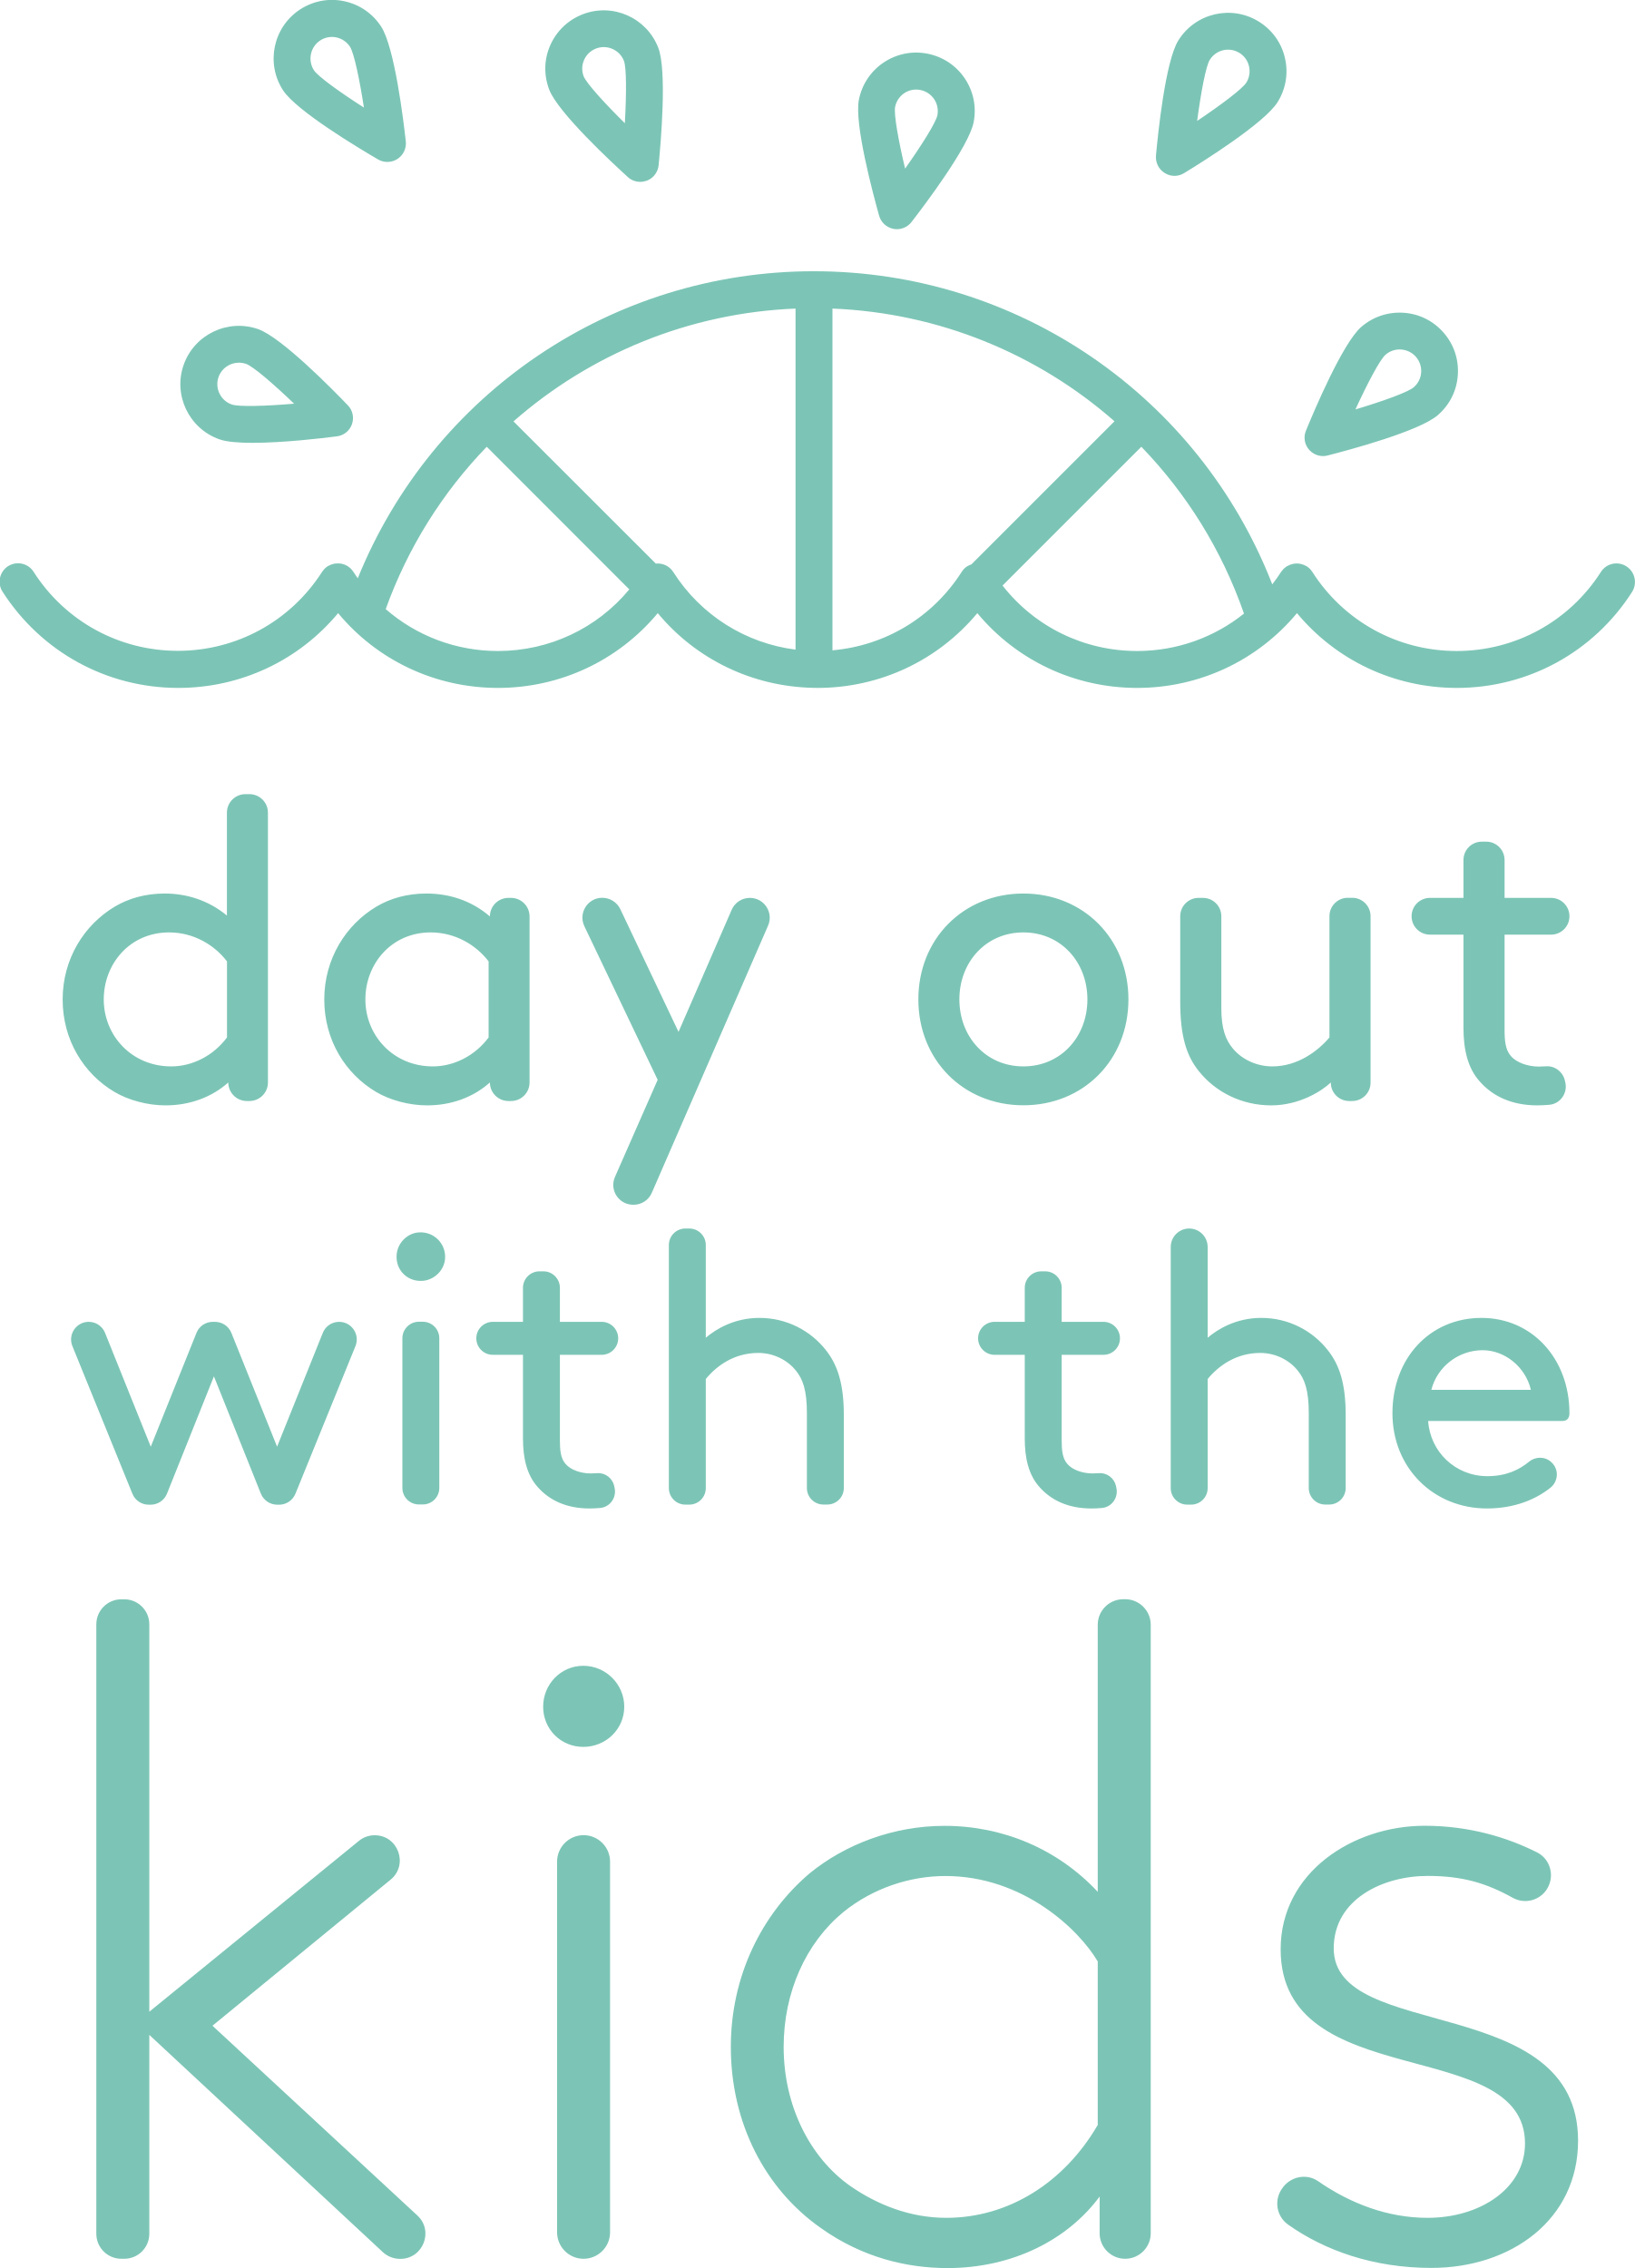
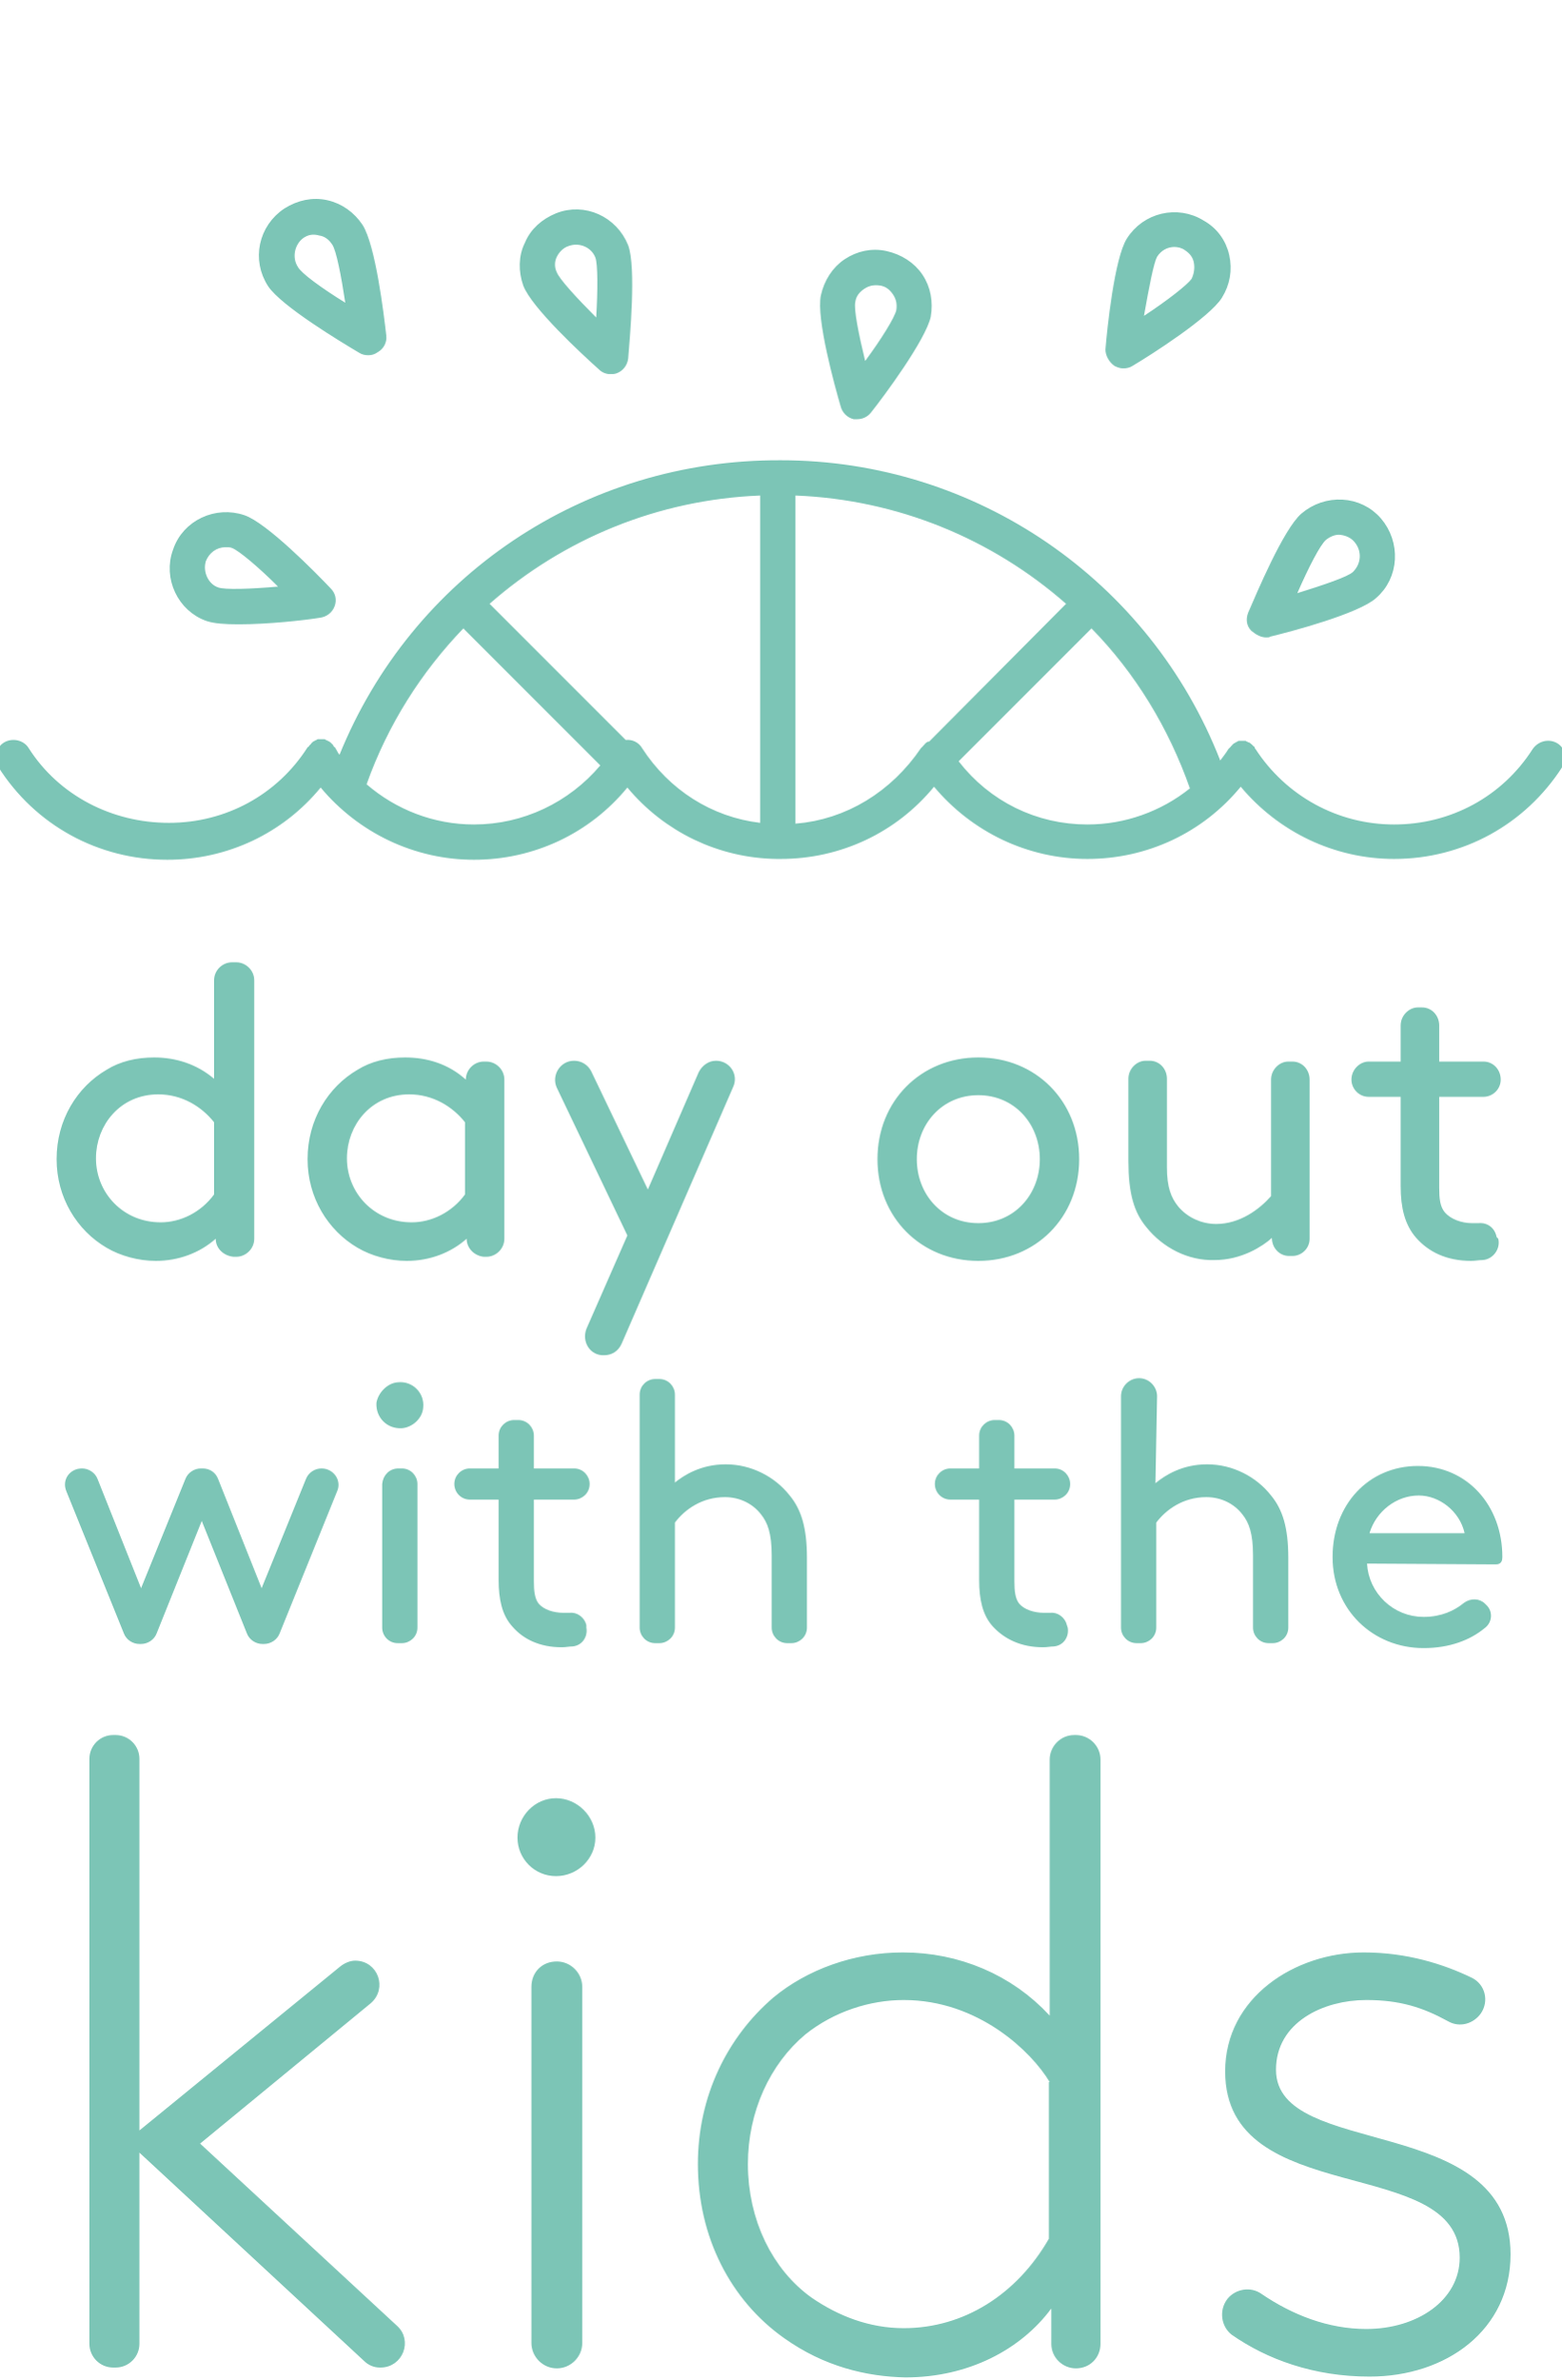
- <svg xmlns="http://www.w3.org/2000/svg" version="1.1" id="Layer_1" x="0px" y="0px" viewBox="0 0 191.29 265.4" style="enable-background:new 0 0 191.29 265.4;" xml:space="preserve">
+ <svg xmlns="http://www.w3.org/2000/svg" version="1.1" id="Layer_1" x="0px" y="0px" viewBox="0 0 190.4 290" style="enable-background:new 0 0 190.4 290;" xml:space="preserve">
  <style type="text/css">
	.st0{fill:#7CC5B6;}
</style>
-   <path class="st0" d="M26.71,126.67c-1.92,1.72-4.5,2.68-7.34,2.68c-2.12,0-4.35-0.61-5.97-1.57c-3.59-2.12-6.07-6.07-6.07-10.82  c0-4.76,2.53-8.75,6.12-10.88c1.62-0.96,3.59-1.52,5.82-1.52c2.58,0,5.16,0.81,7.28,2.58V95.1c0-1.2,0.97-2.17,2.17-2.17h0.46  c1.2,0,2.17,0.97,2.17,2.17v31.57c0,1.2-0.97,2.17-2.17,2.17h-0.3C27.69,128.84,26.71,127.87,26.71,126.67L26.71,126.67z   M26.56,112.5c-1.47-1.92-3.9-3.39-6.78-3.39c-4.6,0-7.64,3.69-7.64,7.84c0,4.25,3.29,7.84,7.89,7.84c2.43,0,4.91-1.21,6.53-3.39  V112.5z M57.32,126.67c-1.92,1.72-4.5,2.68-7.34,2.68c-2.12,0-4.35-0.61-5.97-1.57c-3.59-2.12-6.07-6.07-6.07-10.82  c0-4.76,2.53-8.75,6.12-10.88c1.62-0.96,3.59-1.52,5.82-1.52c2.68,0,5.26,0.81,7.44,2.68v0c0-1.2,0.97-2.17,2.17-2.17h0.3  c1.2,0,2.17,0.97,2.17,2.17v19.43c0,1.2-0.97,2.17-2.17,2.17h-0.3C58.29,128.84,57.32,127.87,57.32,126.67L57.32,126.67z   M57.17,112.5c-1.47-1.92-3.9-3.39-6.78-3.39c-4.6,0-7.64,3.69-7.64,7.84c0,4.25,3.29,7.84,7.89,7.84c2.43,0,4.91-1.21,6.53-3.39  V112.5z M71.95,137.73l5-11.37l-8.58-17.98c-0.73-1.54,0.39-3.32,2.09-3.32h0.02c0.9,0,1.71,0.52,2.1,1.33l6.81,14.36l6.22-14.29  c0.37-0.85,1.2-1.39,2.13-1.39l0,0c1.67,0,2.79,1.71,2.13,3.24l-13.61,31.28c-0.37,0.85-1.2,1.39-2.13,1.39h-0.04  C72.4,140.98,71.28,139.26,71.95,137.73z M119.74,104.56c7.03,0,12.29,5.31,12.29,12.39s-5.26,12.39-12.29,12.39  c-7.03,0-12.29-5.31-12.29-12.39S112.71,104.56,119.74,104.56z M119.74,124.79c4.4,0,7.49-3.49,7.49-7.84  c0-4.35-3.09-7.84-7.49-7.84c-4.4,0-7.49,3.49-7.49,7.84C112.25,121.3,115.34,124.79,119.74,124.79z M140.27,125.35  c-1.47-1.82-2.18-4.15-2.18-8.14v-9.99c0-1.19,0.96-2.15,2.15-2.15h0.51c1.19,0,2.15,0.96,2.15,2.15v10.75  c0,2.43,0.51,3.74,1.37,4.75c1.06,1.27,2.78,2.07,4.6,2.07c2.93,0,5.31-1.77,6.68-3.39v-14.19c0-1.19,0.96-2.15,2.15-2.15h0.51  c1.19,0,2.15,0.96,2.15,2.15v19.48c0,1.19-0.96,2.15-2.15,2.15h-0.35c-1.19,0-2.15-0.96-2.15-2.15v-0.02  c-1.06,1.01-3.69,2.68-6.98,2.68C145.33,129.35,142.25,127.83,140.27,125.35z M183.15,126.68c0.28,1.25-0.59,2.48-1.86,2.6  c-0.46,0.04-0.94,0.07-1.41,0.07c-2.99,0-5.21-1.06-6.73-2.78c-1.42-1.57-1.92-3.74-1.92-6.32v-10.88h-3.92  c-1.19,0-2.15-0.96-2.15-2.15l0,0c0-1.19,0.96-2.15,2.15-2.15h3.92v-4.43c0-1.19,0.96-2.15,2.15-2.15h0.51  c1.19,0,2.15,0.96,2.15,2.15v4.43h5.44c1.19,0,2.15,0.96,2.15,2.15l0,0c0,1.19-0.96,2.15-2.15,2.15h-5.44v11.13  c0,1.27,0.1,2.33,0.71,3.04c0.66,0.81,2.02,1.27,3.29,1.27c0.24,0,0.53-0.01,0.84-0.03c1.05-0.08,1.99,0.65,2.22,1.68L183.15,126.68  z M27.07,155.97l5.35,13.32l5.35-13.32c0.31-0.78,1.07-1.29,1.91-1.29h0c1.46,0,2.46,1.48,1.91,2.84l-7.02,17.27  c-0.32,0.78-1.07,1.29-1.91,1.29h-0.22c-0.84,0-1.6-0.51-1.92-1.3l-5.49-13.72l-5.49,13.72c-0.31,0.78-1.07,1.3-1.92,1.3h-0.22  c-0.84,0-1.6-0.51-1.91-1.29l-7.02-17.27c-0.55-1.36,0.45-2.84,1.91-2.84h0c0.84,0,1.6,0.51,1.91,1.29l5.35,13.32l5.35-13.32  c0.31-0.78,1.07-1.29,1.91-1.29h0.21C26,154.67,26.75,155.19,27.07,155.97z M48.95,144.22c1.8-0.16,3.28,1.32,3.12,3.12  c-0.12,1.33-1.26,2.43-2.59,2.54c-1.81,0.15-3.23-1.27-3.07-3.08C46.52,145.47,47.62,144.33,48.95,144.22z M49.01,154.67h0.46  c1.07,0,1.93,0.87,1.93,1.93v17.52c0,1.07-0.87,1.93-1.93,1.93h-0.46c-1.07,0-1.93-0.87-1.93-1.93v-17.52  C47.08,155.54,47.94,154.67,49.01,154.67z M71.91,174.12c0.25,1.12-0.53,2.23-1.67,2.34c-0.42,0.04-0.85,0.06-1.27,0.06  c-2.69,0-4.69-0.96-6.05-2.5c-1.27-1.41-1.73-3.37-1.73-5.69v-9.79h-3.53c-1.07,0-1.93-0.87-1.93-1.93l0,0  c0-1.07,0.87-1.93,1.93-1.93h3.53v-3.98c0-1.07,0.87-1.93,1.93-1.93h0.46c1.07,0,1.93,0.87,1.93,1.93v3.98h4.89  c1.07,0,1.93,0.87,1.93,1.93l0,0c0,1.07-0.87,1.93-1.93,1.93h-4.89v10.01c0,1.14,0.09,2.09,0.64,2.73c0.59,0.73,1.82,1.14,2.96,1.14  c0.21,0,0.48-0.01,0.76-0.03c0.95-0.07,1.8,0.59,2,1.52L71.91,174.12z M82.58,156.54c1.18-1,3.32-2.32,6.28-2.32  c3.14,0,5.96,1.46,7.78,3.78c1.36,1.73,2.09,3.92,2.09,7.6v8.53c0,1.07-0.87,1.93-1.93,1.93h-0.46c-1.07,0-1.93-0.87-1.93-1.93  v-8.76c0-2.73-0.5-4.01-1.27-4.96c-1-1.27-2.64-2.09-4.42-2.09c-2.82,0-4.87,1.5-6.14,3.05v12.77c0,1.07-0.87,1.93-1.93,1.93h-0.46  c-1.07,0-1.93-0.87-1.93-1.93v-28.45c0-1.07,0.87-1.93,1.93-1.93h0.46c1.07,0,1.93,0.87,1.93,1.93V156.54z M130.62,174.12  c0.25,1.12-0.53,2.23-1.67,2.34c-0.42,0.04-0.85,0.06-1.27,0.06c-2.68,0-4.69-0.96-6.05-2.5c-1.27-1.41-1.73-3.37-1.73-5.69v-9.79  h-3.53c-1.07,0-1.93-0.87-1.93-1.93l0,0c0-1.07,0.87-1.93,1.93-1.93h3.53v-3.98c0-1.07,0.87-1.93,1.93-1.93h0.46  c1.07,0,1.93,0.87,1.93,1.93v3.98h4.89c1.07,0,1.93,0.87,1.93,1.93l0,0c0,1.07-0.87,1.93-1.93,1.93h-4.89v10.01  c0,1.14,0.09,2.09,0.64,2.73c0.59,0.73,1.82,1.14,2.96,1.14c0.21,0,0.48-0.01,0.76-0.03c0.95-0.07,1.8,0.59,2,1.52L130.62,174.12z   M141.3,156.54c1.18-1,3.32-2.32,6.28-2.32c3.14,0,5.96,1.46,7.78,3.78c1.37,1.73,2.09,3.92,2.09,7.6v8.53  c0,1.07-0.87,1.93-1.93,1.93h-0.46c-1.07,0-1.93-0.87-1.93-1.93v-8.76c0-2.73-0.5-4.01-1.27-4.96c-1-1.27-2.64-2.09-4.41-2.09  c-2.82,0-4.87,1.5-6.15,3.05v12.77c0,1.07-0.87,1.93-1.93,1.93h-0.46c-1.07,0-1.93-0.87-1.93-1.93v-28.22  c0-1.19,0.97-2.16,2.16-2.16l0,0c1.19,0,2.16,0.97,2.16,2.16V156.54z M167.1,166.28c0.23,3.6,3.19,6.46,6.92,6.46  c2.24,0,3.75-0.76,4.88-1.69c0.77-0.63,1.88-0.63,2.61,0.05l0.05,0.05c0.86,0.82,0.77,2.21-0.16,2.95  c-1.73,1.37-4.22,2.42-7.42,2.42c-6.24,0-11.06-4.73-11.06-11.15c0-6.42,4.37-11.15,10.42-11.15c5.96,0,10.29,4.82,10.29,11.15  c0,0.37-0.12,0.9-0.79,0.91H167.1z M167.47,162.64h11.65c-0.64-2.73-3.1-4.64-5.64-4.64C170.7,158,168.19,159.86,167.47,162.64z   M44.78,263.53l-27.31-25.41v23.27c0,1.62-1.31,2.93-2.93,2.93h-0.34c-1.62,0-2.93-1.31-2.93-2.93v-71.31  c0-1.62,1.31-2.93,2.93-2.93h0.34c1.62,0,2.93,1.31,2.93,2.93v45.33l24.52-19.99c0.52-0.43,1.18-0.66,1.85-0.66h0  c2.75,0,3.99,3.45,1.86,5.2l-20.84,17.09l23.97,22.2c1.96,1.81,0.67,5.08-1.99,5.08h-0.07C46.04,264.32,45.32,264.04,44.78,263.53z   M68.25,194.93c2.63,0,4.79,2.16,4.79,4.79s-2.16,4.7-4.79,4.7c-2.63,0-4.7-2.07-4.7-4.7S65.62,194.93,68.25,194.93z M68.28,214.75  L68.28,214.75c1.71,0,3.1,1.39,3.1,3.1v43.37c0,1.71-1.39,3.1-3.1,3.1h0c-1.71,0-3.1-1.39-3.1-3.1v-43.37  C65.18,216.14,66.57,214.75,68.28,214.75z M96.05,260.73c-6.52-4.57-10.54-12.28-10.54-21.2c0-8.26,3.59-15.54,9.24-20.33  c4.13-3.37,9.78-5.54,15.76-5.54c6.85,0,13.26,2.72,17.93,7.72v-31.25c0-1.65,1.34-2.99,2.99-2.99h0.22c1.65,0,2.99,1.34,2.99,2.99  v71.2c0,1.65-1.34,2.99-2.99,2.99l0,0c-1.65,0-2.99-1.34-2.99-2.99v-4.29c-3.69,5-10.11,8.37-17.83,8.37  C106.16,265.4,100.94,264.21,96.05,260.73z M128.44,229.53c-2.17-3.7-8.7-10-17.83-10c-4.13,0-8.48,1.41-11.96,4.24  c-4.35,3.59-6.96,9.35-6.96,15.76c0,6.85,3.04,12.94,7.83,16.3c3.15,2.17,6.96,3.7,11.2,3.7c7.28,0,13.8-4.13,17.72-10.87V229.53z   M150.16,255.89c0.98-1.23,2.76-1.55,4.06-0.65c3.79,2.63,8.18,4.29,12.8,4.29c6.2,0,11.41-3.48,11.41-8.7  c0-12.72-28.59-5.76-28.59-22.72c0-9.02,8.48-14.46,16.85-14.46c5.2,0,9.68,1.36,13.16,3.12c1.58,0.8,2.09,2.81,1.14,4.3v0  c-0.85,1.34-2.61,1.78-3.99,1.01c-3.12-1.73-5.88-2.56-9.97-2.56c-5.22,0-10.98,2.72-10.98,8.48c0,10.98,28.59,5.11,28.59,22.5  c0,9.24-7.83,14.89-17.17,14.89c-6.82,0-12.52-2.07-16.75-5.06c-1.42-1-1.7-2.99-0.62-4.35L150.16,255.89z M190.29,66.27  c-1.01-0.64-2.34-0.35-2.98,0.66c-3.7,5.79-10.01,9.25-16.88,9.25s-13.18-3.46-16.88-9.25c-0.01-0.01-0.01-0.02-0.02-0.03  c-0.05-0.07-0.1-0.13-0.15-0.2c-0.04-0.05-0.08-0.1-0.12-0.14c-0.04-0.04-0.09-0.08-0.14-0.12c-0.06-0.05-0.13-0.11-0.19-0.15  c-0.01-0.01-0.02-0.01-0.03-0.02c-0.04-0.03-0.08-0.04-0.13-0.06c-0.07-0.04-0.15-0.08-0.22-0.11c-0.06-0.03-0.13-0.04-0.19-0.06  c-0.07-0.02-0.14-0.04-0.21-0.06c-0.07-0.01-0.14-0.02-0.21-0.03c-0.07-0.01-0.14-0.01-0.21-0.01c-0.07,0-0.14,0.01-0.21,0.01  c-0.07,0.01-0.14,0.01-0.21,0.03c-0.07,0.01-0.14,0.04-0.21,0.06c-0.06,0.02-0.13,0.04-0.19,0.06c-0.08,0.03-0.15,0.07-0.22,0.11  c-0.04,0.02-0.09,0.04-0.13,0.06c-0.01,0.01-0.02,0.01-0.03,0.02c-0.07,0.04-0.13,0.1-0.19,0.15c-0.05,0.04-0.1,0.08-0.15,0.12  c-0.04,0.04-0.08,0.09-0.12,0.14c-0.05,0.06-0.11,0.13-0.16,0.2c-0.01,0.01-0.01,0.02-0.02,0.03c-0.32,0.5-0.67,0.98-1.03,1.45  c-8.58-22.03-29.78-36.64-53.64-36.64c-23.59,0-44.6,14.3-53.36,35.93c-0.17-0.25-0.35-0.49-0.51-0.75  c-0.01-0.01-0.01-0.02-0.02-0.03c-0.04-0.07-0.1-0.13-0.15-0.19c-0.04-0.05-0.08-0.1-0.12-0.15c-0.04-0.04-0.09-0.07-0.13-0.11  c-0.07-0.06-0.13-0.11-0.21-0.16c-0.01-0.01-0.02-0.01-0.02-0.02c-0.04-0.02-0.08-0.04-0.12-0.06c-0.08-0.04-0.15-0.09-0.24-0.12  c-0.06-0.02-0.12-0.04-0.18-0.06c-0.07-0.02-0.14-0.04-0.21-0.06c-0.07-0.01-0.14-0.02-0.21-0.02c-0.07-0.01-0.14-0.01-0.21-0.01  c-0.07,0-0.14,0.01-0.21,0.01c-0.07,0.01-0.14,0.01-0.21,0.02c-0.07,0.01-0.14,0.04-0.21,0.06c-0.06,0.02-0.12,0.04-0.19,0.06  c-0.08,0.03-0.15,0.07-0.23,0.11c-0.04,0.02-0.09,0.04-0.13,0.06c-0.01,0.01-0.02,0.01-0.03,0.02c-0.07,0.04-0.13,0.1-0.19,0.15  c-0.05,0.04-0.1,0.08-0.14,0.12c-0.04,0.04-0.08,0.09-0.12,0.14c-0.05,0.06-0.11,0.13-0.16,0.2c-0.01,0.01-0.01,0.02-0.02,0.03  c-3.7,5.79-10.01,9.25-16.88,9.25c-6.87,0-13.18-3.46-16.88-9.25c-0.64-1-1.97-1.3-2.98-0.66c-1,0.64-1.3,1.98-0.66,2.98  C4.83,76.3,12.5,80.5,20.86,80.5c7.31,0,14.11-3.22,18.7-8.75c4.59,5.53,11.38,8.75,18.7,8.75h0c7.31,0,14.1-3.22,18.7-8.75  c4.48,5.4,11.06,8.59,18.17,8.74c0.04,0,0.08,0.01,0.12,0.01c0.02,0,0.04-0.01,0.06-0.01c0.11,0,0.22,0.01,0.34,0.01  c7.31,0,14.1-3.22,18.7-8.75c4.59,5.53,11.38,8.75,18.7,8.75c7.31,0,14.1-3.22,18.7-8.75c4.59,5.53,11.38,8.75,18.7,8.75  c8.35,0,16.02-4.2,20.52-11.25C191.59,68.25,191.3,66.91,190.29,66.27z M58.25,76.18c-4.91,0-9.53-1.78-13.12-4.9  c2.61-7.26,6.68-13.68,11.82-19l16.68,16.69C69.86,73.53,64.27,76.18,58.25,76.18z M78.77,66.93c-0.45-0.71-1.25-1.06-2.04-0.98  L60.08,49.31c8.98-7.88,20.54-12.7,33-13.2v39.91C87.23,75.27,82,72,78.77,66.93z M97.4,76.1V36.11c12.46,0.5,24.03,5.31,33,13.19  l-16.75,16.75c-0.04,0.01-0.09,0.03-0.13,0.04c-0.08,0.03-0.15,0.07-0.23,0.11c-0.04,0.02-0.08,0.04-0.12,0.06  c-0.01,0.01-0.02,0.01-0.03,0.02c-0.07,0.04-0.13,0.1-0.19,0.15c-0.05,0.04-0.1,0.08-0.14,0.12c-0.04,0.04-0.08,0.09-0.12,0.14  c-0.05,0.06-0.11,0.13-0.15,0.2c-0.01,0.01-0.01,0.02-0.02,0.03C109.14,72.23,103.58,75.56,97.4,76.1z M117.3,68.52l16.24-16.24  c5.26,5.44,9.41,12.05,12.01,19.52c-3.49,2.8-7.87,4.38-12.5,4.38C126.82,76.18,121.08,73.35,117.3,68.52z M64.26,10.49  c1.03,2.68,7.3,8.5,9.2,10.23c0.4,0.37,0.92,0.56,1.45,0.56c0.26,0,0.52-0.05,0.78-0.14c0.76-0.29,1.29-0.99,1.37-1.8  c0.25-2.55,1-11.07-0.04-13.75c-1.36-3.52-5.32-5.28-8.84-3.92c-1.7,0.66-3.05,1.94-3.79,3.61C63.65,6.92,63.61,8.78,64.26,10.49  L64.26,10.49z M68.34,7.01c0.27-0.61,0.77-1.09,1.4-1.33C71.03,5.18,72.5,5.83,73,7.12c0.31,0.81,0.3,3.9,0.11,7.3  c-2.43-2.4-4.5-4.69-4.82-5.49C68.05,8.3,68.07,7.62,68.34,7.01z M33.12,10.57c1.57,2.41,8.91,6.8,11.12,8.09  c0.34,0.2,0.71,0.29,1.09,0.29c0.41,0,0.82-0.12,1.18-0.35c0.68-0.45,1.06-1.24,0.97-2.05c-0.28-2.55-1.32-11.04-2.89-13.45  c-1-1.53-2.53-2.58-4.32-2.96c-1.78-0.38-3.61-0.04-5.15,0.96C31.96,3.16,31.06,7.41,33.12,10.57L33.12,10.57z M37.47,4.73  c0.57-0.37,1.24-0.49,1.89-0.35c0.66,0.14,1.22,0.53,1.59,1.09c0.47,0.73,1.11,3.75,1.63,7.12c-2.87-1.84-5.38-3.65-5.85-4.37  C35.98,7.05,36.31,5.49,37.47,4.73z M104.53,26.78c0.14,0.03,0.28,0.04,0.41,0.04c0.66,0,1.29-0.3,1.71-0.84  c1.57-2.03,6.72-8.85,7.27-11.68c0.35-1.79-0.02-3.61-1.04-5.13c-1.02-1.51-2.57-2.54-4.37-2.89c-1.79-0.35-3.61,0.02-5.13,1.04  c-1.51,1.02-2.54,2.57-2.89,4.37c-0.55,2.82,1.68,11.08,2.37,13.55C103.08,26.03,103.73,26.62,104.53,26.78z M104.73,12.52  c0.13-0.66,0.51-1.23,1.06-1.61c0.56-0.38,1.23-0.51,1.89-0.38c0.66,0.13,1.23,0.51,1.61,1.06c0.38,0.56,0.51,1.23,0.39,1.89  c-0.17,0.85-1.81,3.46-3.78,6.25C105.11,16.41,104.57,13.37,104.73,12.52z M25.67,51.41c0.85,0.3,2.25,0.41,3.87,0.41  c3.56,0,8.13-0.53,9.88-0.76c0.81-0.1,1.49-0.65,1.76-1.42c0.27-0.77,0.09-1.63-0.48-2.21c-1.77-1.85-7.77-7.95-10.48-8.91h0  c-3.55-1.25-7.47,0.61-8.73,4.17C20.24,46.24,22.11,50.15,25.67,51.41z M25.57,44.12c0.36-1.03,1.34-1.68,2.38-1.68  c0.28,0,0.56,0.05,0.84,0.14c0.82,0.29,3.16,2.3,5.62,4.66c-3.4,0.29-6.49,0.38-7.3,0.09C25.8,46.87,25.11,45.43,25.57,44.12z   M136.28,20.25c0.35,0.22,0.74,0.33,1.14,0.33c0.39,0,0.78-0.11,1.12-0.32c2.19-1.33,9.44-5.88,10.95-8.32v0  c0.96-1.55,1.27-3.38,0.85-5.16c-0.41-1.78-1.5-3.29-3.05-4.25c-3.2-1.99-7.42-1.01-9.42,2.2c-1.52,2.44-2.39,10.95-2.62,13.5  C135.19,19.04,135.58,19.82,136.28,20.25z M141.55,7c0.48-0.77,1.3-1.19,2.14-1.19c0.45,0,0.91,0.12,1.33,0.38  c0.57,0.36,0.97,0.91,1.12,1.57c0.15,0.65,0.04,1.33-0.31,1.9c-0.46,0.73-2.93,2.59-5.76,4.49C140.52,10.77,141.09,7.74,141.55,7z   M154.8,53.37c0.18,0,0.36-0.02,0.53-0.07c2.48-0.63,10.75-2.84,12.91-4.73c1.38-1.2,2.21-2.86,2.33-4.68  c0.13-1.82-0.46-3.58-1.66-4.96c-1.2-1.38-2.86-2.21-4.68-2.33c-1.82-0.12-3.58,0.46-4.96,1.66c-2.17,1.89-5.5,9.77-6.47,12.14  c-0.31,0.75-0.17,1.62,0.37,2.23C153.59,53.1,154.19,53.37,154.8,53.37z M162.11,41.51c0.51-0.44,1.16-0.66,1.83-0.61  c0.67,0.05,1.29,0.35,1.73,0.86c0.91,1.05,0.8,2.64-0.25,3.55c-0.65,0.57-3.56,1.62-6.83,2.6  C160.01,44.82,161.46,42.08,162.11,41.51z" />
+   <path class="st0" d="M26.3,151c-1.9,1.7-4.5,2.7-7.3,2.7c-2.1,0-4.3-0.6-6-1.6c-3.6-2.1-6.1-6.1-6.1-10.8c0-4.8,2.5-8.8,6.1-10.9  c1.6-1,3.6-1.5,5.8-1.5c2.6,0,5.2,0.8,7.3,2.6v-12c0-1.2,1-2.2,2.2-2.2h0.5c1.2,0,2.2,1,2.2,2.2V151c0,1.2-1,2.2-2.2,2.2h-0.3  C27.3,153.1,26.3,152.2,26.3,151L26.3,151z M26.1,136.8c-1.5-1.9-3.9-3.4-6.8-3.4c-4.6,0-7.6,3.7-7.6,7.8c0,4.2,3.3,7.8,7.9,7.8  c2.4,0,4.9-1.2,6.5-3.4V136.8z M56.9,151c-1.9,1.7-4.5,2.7-7.3,2.7c-2.1,0-4.3-0.6-6-1.6c-3.6-2.1-6.1-6.1-6.1-10.8  c0-4.8,2.5-8.8,6.1-10.9c1.6-1,3.6-1.5,5.8-1.5c2.7,0,5.3,0.8,7.4,2.7l0,0c0-1.2,1-2.2,2.2-2.2h0.3c1.2,0,2.2,1,2.2,2.2V151  c0,1.2-1,2.2-2.2,2.2h-0.3C57.9,153.1,56.9,152.2,56.9,151L56.9,151z M56.7,136.8c-1.5-1.9-3.9-3.4-6.8-3.4c-4.6,0-7.6,3.7-7.6,7.8  c0,4.2,3.3,7.8,7.9,7.8c2.4,0,4.9-1.2,6.5-3.4V136.8z M71.5,162l5-11.4l-8.6-18c-0.7-1.5,0.4-3.3,2.1-3.3h0c0.9,0,1.7,0.5,2.1,1.3  L79,145l6.2-14.3c0.4-0.8,1.2-1.4,2.1-1.4l0,0c1.7,0,2.8,1.7,2.1,3.2l-13.6,31.3c-0.4,0.9-1.2,1.4-2.1,1.4h0  C72,165.3,70.9,163.6,71.5,162z M119.3,128.9c7,0,12.3,5.3,12.3,12.4s-5.3,12.4-12.3,12.4s-12.3-5.3-12.3-12.4  S112.3,128.9,119.3,128.9z M119.3,149.1c4.4,0,7.5-3.5,7.5-7.8s-3.1-7.8-7.5-7.8s-7.5,3.5-7.5,7.8S114.9,149.1,119.3,149.1z   M139.8,149.6c-1.5-1.8-2.2-4.1-2.2-8.1v-10c0-1.2,1-2.2,2.1-2.2h0.5c1.2,0,2.1,1,2.1,2.2v10.8c0,2.4,0.5,3.7,1.4,4.8  c1.1,1.3,2.8,2.1,4.6,2.1c2.9,0,5.3-1.8,6.7-3.4v-14.2c0-1.2,1-2.2,2.1-2.2h0.5c1.2,0,2.1,1,2.1,2.2V151c0,1.2-1,2.1-2.1,2.1h-0.4  c-1.2,0-2.1-1-2.1-2.2v0c-1.1,1-3.7,2.7-7,2.7C144.9,153.7,141.8,152.1,139.8,149.6z M182.7,151c0.3,1.2-0.6,2.5-1.9,2.6  c-0.5,0-0.9,0.1-1.4,0.1c-3,0-5.2-1.1-6.7-2.8c-1.4-1.6-1.9-3.7-1.9-6.3v-10.9h-3.9c-1.2,0-2.1-1-2.1-2.1l0,0c0-1.2,1-2.2,2.1-2.2  h3.9v-4.4c0-1.2,1-2.2,2.1-2.2h0.5c1.2,0,2.1,1,2.1,2.2v4.4h5.4c1.2,0,2.1,1,2.1,2.2l0,0c0,1.2-1,2.1-2.1,2.1h-5.4v11.1  c0,1.3,0.1,2.3,0.7,3c0.7,0.8,2,1.3,3.3,1.3c0.2,0,0.5,0,0.8,0c1.1-0.1,2,0.6,2.2,1.7L182.7,151z M26.6,180.3l5.3,13.3l5.4-13.3  c0.3-0.8,1.1-1.3,1.9-1.3l0,0c1.5,0,2.5,1.5,1.9,2.8l-7,17.3c-0.3,0.8-1.1,1.3-1.9,1.3H32c-0.8,0-1.6-0.5-1.9-1.3l-5.5-13.7  l-5.5,13.7c-0.3,0.8-1.1,1.3-1.9,1.3H17c-0.8,0-1.6-0.5-1.9-1.3l-7-17.3c-0.6-1.4,0.4-2.8,1.9-2.8l0,0c0.8,0,1.6,0.5,1.9,1.3  l5.3,13.3l5.4-13.3c0.3-0.8,1.1-1.3,1.9-1.3h0.2C25.6,179,26.3,179.5,26.6,180.3z M48.5,168.5c1.8-0.2,3.3,1.3,3.1,3.1  c-0.1,1.3-1.3,2.4-2.6,2.5c-1.8,0.1-3.2-1.3-3.1-3.1C46.1,169.8,47.2,168.6,48.5,168.5z M48.6,179H49c1.1,0,1.9,0.9,1.9,1.9v17.5  c0,1.1-0.9,1.9-1.9,1.9h-0.5c-1.1,0-1.9-0.9-1.9-1.9v-17.5C46.7,179.8,47.5,179,48.6,179z M71.5,198.4c0.2,1.1-0.5,2.2-1.7,2.3  c-0.4,0-0.8,0.1-1.3,0.1c-2.7,0-4.7-1-6-2.5c-1.3-1.4-1.7-3.4-1.7-5.7v-9.8h-3.5c-1.1,0-1.9-0.9-1.9-1.9l0,0c0-1.1,0.9-1.9,1.9-1.9  h3.5v-4c0-1.1,0.9-1.9,1.9-1.9h0.5c1.1,0,1.9,0.9,1.9,1.9v4H70c1.1,0,1.9,0.9,1.9,1.9l0,0c0,1.1-0.9,1.9-1.9,1.9h-4.9v10  c0,1.1,0.1,2.1,0.6,2.7c0.6,0.7,1.8,1.1,3,1.1c0.2,0,0.5,0,0.8,0c0.9-0.1,1.8,0.6,2,1.5L71.5,198.4z M82.2,180.8  c1.2-1,3.3-2.3,6.3-2.3c3.1,0,6,1.5,7.8,3.8c1.4,1.7,2.1,3.9,2.1,7.6v8.5c0,1.1-0.9,1.9-1.9,1.9h-0.5c-1.1,0-1.9-0.9-1.9-1.9v-8.8  c0-2.7-0.5-4-1.3-5c-1-1.3-2.6-2.1-4.4-2.1c-2.8,0-4.9,1.5-6.1,3.1v12.8c0,1.1-0.9,1.9-1.9,1.9h-0.5c-1.1,0-1.9-0.9-1.9-1.9V170  c0-1.1,0.9-1.9,1.9-1.9h0.5c1.1,0,1.9,0.9,1.9,1.9V180.8z M130.2,198.4c0.2,1.1-0.5,2.2-1.7,2.3c-0.4,0-0.8,0.1-1.3,0.1  c-2.7,0-4.7-1-6.1-2.5c-1.3-1.4-1.7-3.4-1.7-5.7v-9.8h-3.5c-1.1,0-1.9-0.9-1.9-1.9l0,0c0-1.1,0.9-1.9,1.9-1.9h3.5v-4  c0-1.1,0.9-1.9,1.9-1.9h0.5c1.1,0,1.9,0.9,1.9,1.9v4h4.9c1.1,0,1.9,0.9,1.9,1.9l0,0c0,1.1-0.9,1.9-1.9,1.9h-4.9v10  c0,1.1,0.1,2.1,0.6,2.7c0.6,0.7,1.8,1.1,3,1.1c0.2,0,0.5,0,0.8,0c0.9-0.1,1.8,0.6,2,1.5L130.2,198.4z M140.9,180.8  c1.2-1,3.3-2.3,6.3-2.3c3.1,0,6,1.5,7.8,3.8c1.4,1.7,2.1,3.9,2.1,7.6v8.5c0,1.1-0.9,1.9-1.9,1.9h-0.5c-1.1,0-1.9-0.9-1.9-1.9v-8.8  c0-2.7-0.5-4-1.3-5c-1-1.3-2.6-2.1-4.4-2.1c-2.8,0-4.9,1.5-6.1,3.1v12.8c0,1.1-0.9,1.9-1.9,1.9h-0.5c-1.1,0-1.9-0.9-1.9-1.9v-28.2  c0-1.2,1-2.2,2.2-2.2l0,0c1.2,0,2.2,1,2.2,2.2L140.9,180.8L140.9,180.8z M166.7,190.6c0.2,3.6,3.2,6.5,6.9,6.5  c2.2,0,3.8-0.8,4.9-1.7c0.8-0.6,1.9-0.6,2.6,0.1l0.1,0.1c0.9,0.8,0.8,2.2-0.2,2.9c-1.7,1.4-4.2,2.4-7.4,2.4  c-6.2,0-11.1-4.7-11.1-11.1s4.4-11.1,10.4-11.1c6,0,10.3,4.8,10.3,11.1c0,0.4-0.1,0.9-0.8,0.9L166.7,190.6L166.7,190.6z M167,186.9  h11.6c-0.6-2.7-3.1-4.6-5.6-4.6C170.3,182.3,167.8,184.2,167,186.9z M44.4,287.8L17,262.4v23.3c0,1.6-1.3,2.9-2.9,2.9h-0.3  c-1.6,0-2.9-1.3-2.9-2.9v-71.3c0-1.6,1.3-2.9,2.9-2.9h0.3c1.6,0,2.9,1.3,2.9,2.9v45.3l24.5-20c0.5-0.4,1.2-0.7,1.8-0.7l0,0  c2.8,0,4,3.4,1.9,5.2l-20.8,17.1l24,22.2c2,1.8,0.7,5.1-2,5.1h-0.1C45.6,288.6,44.9,288.3,44.4,287.8z M67.8,219.2  c2.6,0,4.8,2.2,4.8,4.8s-2.2,4.7-4.8,4.7s-4.7-2.1-4.7-4.7S65.2,219.2,67.8,219.2z M67.9,239.1L67.9,239.1c1.7,0,3.1,1.4,3.1,3.1  v43.4c0,1.7-1.4,3.1-3.1,3.1l0,0c-1.7,0-3.1-1.4-3.1-3.1v-43.4C64.8,240.4,66.1,239.1,67.9,239.1z M95.6,285  c-6.5-4.6-10.5-12.3-10.5-21.2c0-8.3,3.6-15.5,9.2-20.3c4.1-3.4,9.8-5.5,15.8-5.5c6.8,0,13.3,2.7,17.9,7.7v-31.2c0-1.6,1.3-3,3-3  h0.2c1.6,0,3,1.3,3,3v71.2c0,1.7-1.3,3-3,3l0,0c-1.6,0-3-1.3-3-3v-4.3c-3.7,5-10.1,8.4-17.8,8.4C105.7,289.7,100.5,288.5,95.6,285z   M128,253.8c-2.2-3.7-8.7-10-17.8-10c-4.1,0-8.5,1.4-12,4.2c-4.3,3.6-7,9.4-7,15.8c0,6.8,3,12.9,7.8,16.3c3.2,2.2,7,3.7,11.2,3.7  c7.3,0,13.8-4.1,17.7-10.9V253.8z M149.7,280.2c1-1.2,2.8-1.5,4.1-0.6c3.8,2.6,8.2,4.3,12.8,4.3c6.2,0,11.4-3.5,11.4-8.7  c0-12.7-28.6-5.8-28.6-22.7c0-9,8.5-14.5,16.9-14.5c5.2,0,9.7,1.4,13.2,3.1c1.6,0.8,2.1,2.8,1.1,4.3l0,0c-0.9,1.3-2.6,1.8-4,1  c-3.1-1.7-5.9-2.6-10-2.6c-5.2,0-11,2.7-11,8.5c0,11,28.6,5.1,28.6,22.5c0,9.2-7.8,14.9-17.2,14.9c-6.8,0-12.5-2.1-16.8-5.1  C148.9,283.6,148.6,281.6,149.7,280.2L149.7,280.2z M189.9,90.6c-1-0.6-2.3-0.3-3,0.7c-3.7,5.8-10,9.2-16.9,9.2s-13.2-3.5-16.9-9.2  c0,0,0,0,0,0c-0.1-0.1-0.1-0.1-0.1-0.2c0-0.1-0.1-0.1-0.1-0.1s-0.1-0.1-0.1-0.1c-0.1-0.1-0.1-0.1-0.2-0.2c0,0,0,0,0,0  c0,0-0.1,0-0.1-0.1c-0.1,0-0.1-0.1-0.2-0.1c-0.1,0-0.1,0-0.2-0.1c-0.1,0-0.1,0-0.2-0.1c-0.1,0-0.1,0-0.2,0s-0.1,0-0.2,0  s-0.1,0-0.2,0c-0.1,0-0.1,0-0.2,0c-0.1,0-0.1,0-0.2,0.1c-0.1,0-0.1,0-0.2,0.1c-0.1,0-0.1,0.1-0.2,0.1c0,0-0.1,0-0.1,0.1c0,0,0,0,0,0  c-0.1,0-0.1,0.1-0.2,0.2c-0.1,0-0.1,0.1-0.1,0.1c0,0-0.1,0.1-0.1,0.1c-0.1,0.1-0.1,0.1-0.2,0.2c0,0,0,0,0,0c-0.3,0.5-0.7,1-1,1.4  c-8.6-22-29.8-36.6-53.6-36.6C71.2,56,50.2,70.3,41.4,92c-0.2-0.2-0.3-0.5-0.5-0.8c0,0,0,0,0,0c0-0.1-0.1-0.1-0.2-0.2  c0-0.1-0.1-0.1-0.1-0.2c0,0-0.1-0.1-0.1-0.1c-0.1-0.1-0.1-0.1-0.2-0.2c0,0,0,0,0,0c0,0-0.1,0-0.1-0.1c-0.1,0-0.2-0.1-0.2-0.1  c-0.1,0-0.1,0-0.2-0.1c-0.1,0-0.1,0-0.2-0.1c-0.1,0-0.1,0-0.2,0c-0.1,0-0.1,0-0.2,0s-0.1,0-0.2,0c-0.1,0-0.1,0-0.2,0  c-0.1,0-0.1,0-0.2,0.1c-0.1,0-0.1,0-0.2,0.1c-0.1,0-0.2,0.1-0.2,0.1c0,0-0.1,0-0.1,0.1c0,0,0,0,0,0c-0.1,0-0.1,0.1-0.2,0.2  c0,0-0.1,0.1-0.1,0.1s-0.1,0.1-0.1,0.1c0,0.1-0.1,0.1-0.2,0.2c0,0,0,0,0,0c-3.7,5.8-10,9.2-16.9,9.2S7.2,97,3.5,91.2  c-0.6-1-2-1.3-3-0.7c-1,0.6-1.3,2-0.7,3c4.5,7.1,12.2,11.3,20.6,11.3c7.3,0,14.1-3.2,18.7-8.8c4.6,5.5,11.4,8.8,18.7,8.8l0,0  c7.3,0,14.1-3.2,18.7-8.8c4.5,5.4,11.1,8.6,18.2,8.7c0,0,0.1,0,0.1,0c0,0,0,0,0.1,0c0.1,0,0.2,0,0.3,0c7.3,0,14.1-3.2,18.7-8.8  c4.6,5.5,11.4,8.8,18.7,8.8c7.3,0,14.1-3.2,18.7-8.8c4.6,5.5,11.4,8.8,18.7,8.8c8.4,0,16-4.2,20.5-11.2  C191.2,92.6,190.9,91.2,189.9,90.6z M57.8,100.5c-4.9,0-9.5-1.8-13.1-4.9c2.6-7.3,6.7-13.7,11.8-19l16.7,16.7  C69.4,97.8,63.8,100.5,57.8,100.5z M78.3,91.2c-0.4-0.7-1.2-1.1-2-1L59.7,73.6c9-7.9,20.5-12.7,33-13.2v39.9  C86.8,99.6,81.6,96.3,78.3,91.2z M97,100.4v-40c12.5,0.5,24,5.3,33,13.2l-16.7,16.8c0,0-0.1,0-0.1,0c-0.1,0-0.2,0.1-0.2,0.1  c0,0-0.1,0-0.1,0.1c0,0,0,0,0,0c-0.1,0-0.1,0.1-0.2,0.2c-0.1,0-0.1,0.1-0.1,0.1s-0.1,0.1-0.1,0.1c-0.1,0.1-0.1,0.1-0.2,0.2  c0,0,0,0,0,0C108.7,96.5,103.2,99.9,97,100.4z M116.9,92.8l16.2-16.2c5.3,5.4,9.4,12.1,12,19.5c-3.5,2.8-7.9,4.4-12.5,4.4  C126.4,100.5,120.7,97.7,116.9,92.8z M63.8,34.8c1,2.7,7.3,8.5,9.2,10.2c0.4,0.4,0.9,0.6,1.4,0.6c0.3,0,0.5,0,0.8-0.1  c0.8-0.3,1.3-1,1.4-1.8c0.2-2.5,1-11.1,0-13.8c-1.4-3.5-5.3-5.3-8.8-3.9c-1.7,0.7-3.1,1.9-3.8,3.6C63.2,31.2,63.2,33.1,63.8,34.8  L63.8,34.8z M67.9,31.3c0.3-0.6,0.8-1.1,1.4-1.3c1.3-0.5,2.8,0.1,3.3,1.4c0.3,0.8,0.3,3.9,0.1,7.3c-2.4-2.4-4.5-4.7-4.8-5.5  C67.6,32.6,67.6,31.9,67.9,31.3z M32.7,34.9c1.6,2.4,8.9,6.8,11.1,8.1c0.3,0.2,0.7,0.3,1.1,0.3c0.4,0,0.8-0.1,1.2-0.4  c0.7-0.4,1.1-1.2,1-2c-0.3-2.6-1.3-11-2.9-13.5c-1-1.5-2.5-2.6-4.3-3c-1.8-0.4-3.6,0-5.2,1C31.5,27.5,30.6,31.7,32.7,34.9L32.7,34.9  z M37,29c0.6-0.4,1.2-0.5,1.9-0.3c0.7,0.1,1.2,0.5,1.6,1.1c0.5,0.7,1.1,3.8,1.6,7.1c-2.9-1.8-5.4-3.6-5.8-4.4  C35.6,31.4,35.9,29.8,37,29z M104.1,51.1c0.1,0,0.3,0,0.4,0c0.7,0,1.3-0.3,1.7-0.8c1.6-2,6.7-8.9,7.3-11.7c0.3-1.8,0-3.6-1-5.1  c-1-1.5-2.6-2.5-4.4-2.9c-1.8-0.4-3.6,0-5.1,1c-1.5,1-2.5,2.6-2.9,4.4c-0.6,2.8,1.7,11.1,2.4,13.5C102.7,50.3,103.3,50.9,104.1,51.1  z M104.3,36.8c0.1-0.7,0.5-1.2,1.1-1.6c0.6-0.4,1.2-0.5,1.9-0.4c0.7,0.1,1.2,0.5,1.6,1.1c0.4,0.6,0.5,1.2,0.4,1.9  c-0.2,0.9-1.8,3.5-3.8,6.2C104.7,40.7,104.1,37.7,104.3,36.8z M25.2,75.7c0.9,0.3,2.2,0.4,3.9,0.4c3.6,0,8.1-0.5,9.9-0.8  c0.8-0.1,1.5-0.6,1.8-1.4c0.3-0.8,0.1-1.6-0.5-2.2c-1.8-1.9-7.8-8-10.5-8.9l0,0c-3.5-1.2-7.5,0.6-8.7,4.2  C19.8,70.5,21.7,74.5,25.2,75.7z M25.1,68.4c0.4-1,1.3-1.7,2.4-1.7c0.3,0,0.6,0,0.8,0.1c0.8,0.3,3.2,2.3,5.6,4.7  c-3.4,0.3-6.5,0.4-7.3,0.1C25.4,71.2,24.7,69.7,25.1,68.4z M135.9,44.6c0.4,0.2,0.7,0.3,1.1,0.3c0.4,0,0.8-0.1,1.1-0.3  c2.2-1.3,9.4-5.9,10.9-8.3l0,0c1-1.6,1.3-3.4,0.9-5.2c-0.4-1.8-1.5-3.3-3.1-4.2c-3.2-2-7.4-1-9.4,2.2c-1.5,2.4-2.4,11-2.6,13.5  C134.8,43.3,135.2,44.1,135.9,44.6z M141.1,31.3c0.5-0.8,1.3-1.2,2.1-1.2c0.4,0,0.9,0.1,1.3,0.4c0.6,0.4,1,0.9,1.1,1.6  c0.1,0.6,0,1.3-0.3,1.9c-0.5,0.7-2.9,2.6-5.8,4.5C140.1,35.1,140.7,32,141.1,31.3z M154.4,77.7c0.2,0,0.4,0,0.5-0.1  c2.5-0.6,10.8-2.8,12.9-4.7c1.4-1.2,2.2-2.9,2.3-4.7c0.1-1.8-0.5-3.6-1.7-5c-1.2-1.4-2.9-2.2-4.7-2.3c-1.8-0.1-3.6,0.5-5,1.7  c-2.2,1.9-5.5,9.8-6.5,12.1c-0.3,0.8-0.2,1.6,0.4,2.2C153.2,77.4,153.8,77.7,154.4,77.7z M161.7,65.8c0.5-0.4,1.2-0.7,1.8-0.6  c0.7,0.1,1.3,0.4,1.7,0.9c0.9,1.1,0.8,2.6-0.2,3.6c-0.6,0.6-3.6,1.6-6.8,2.6C159.6,69.1,161,66.4,161.7,65.8z" />
</svg>
